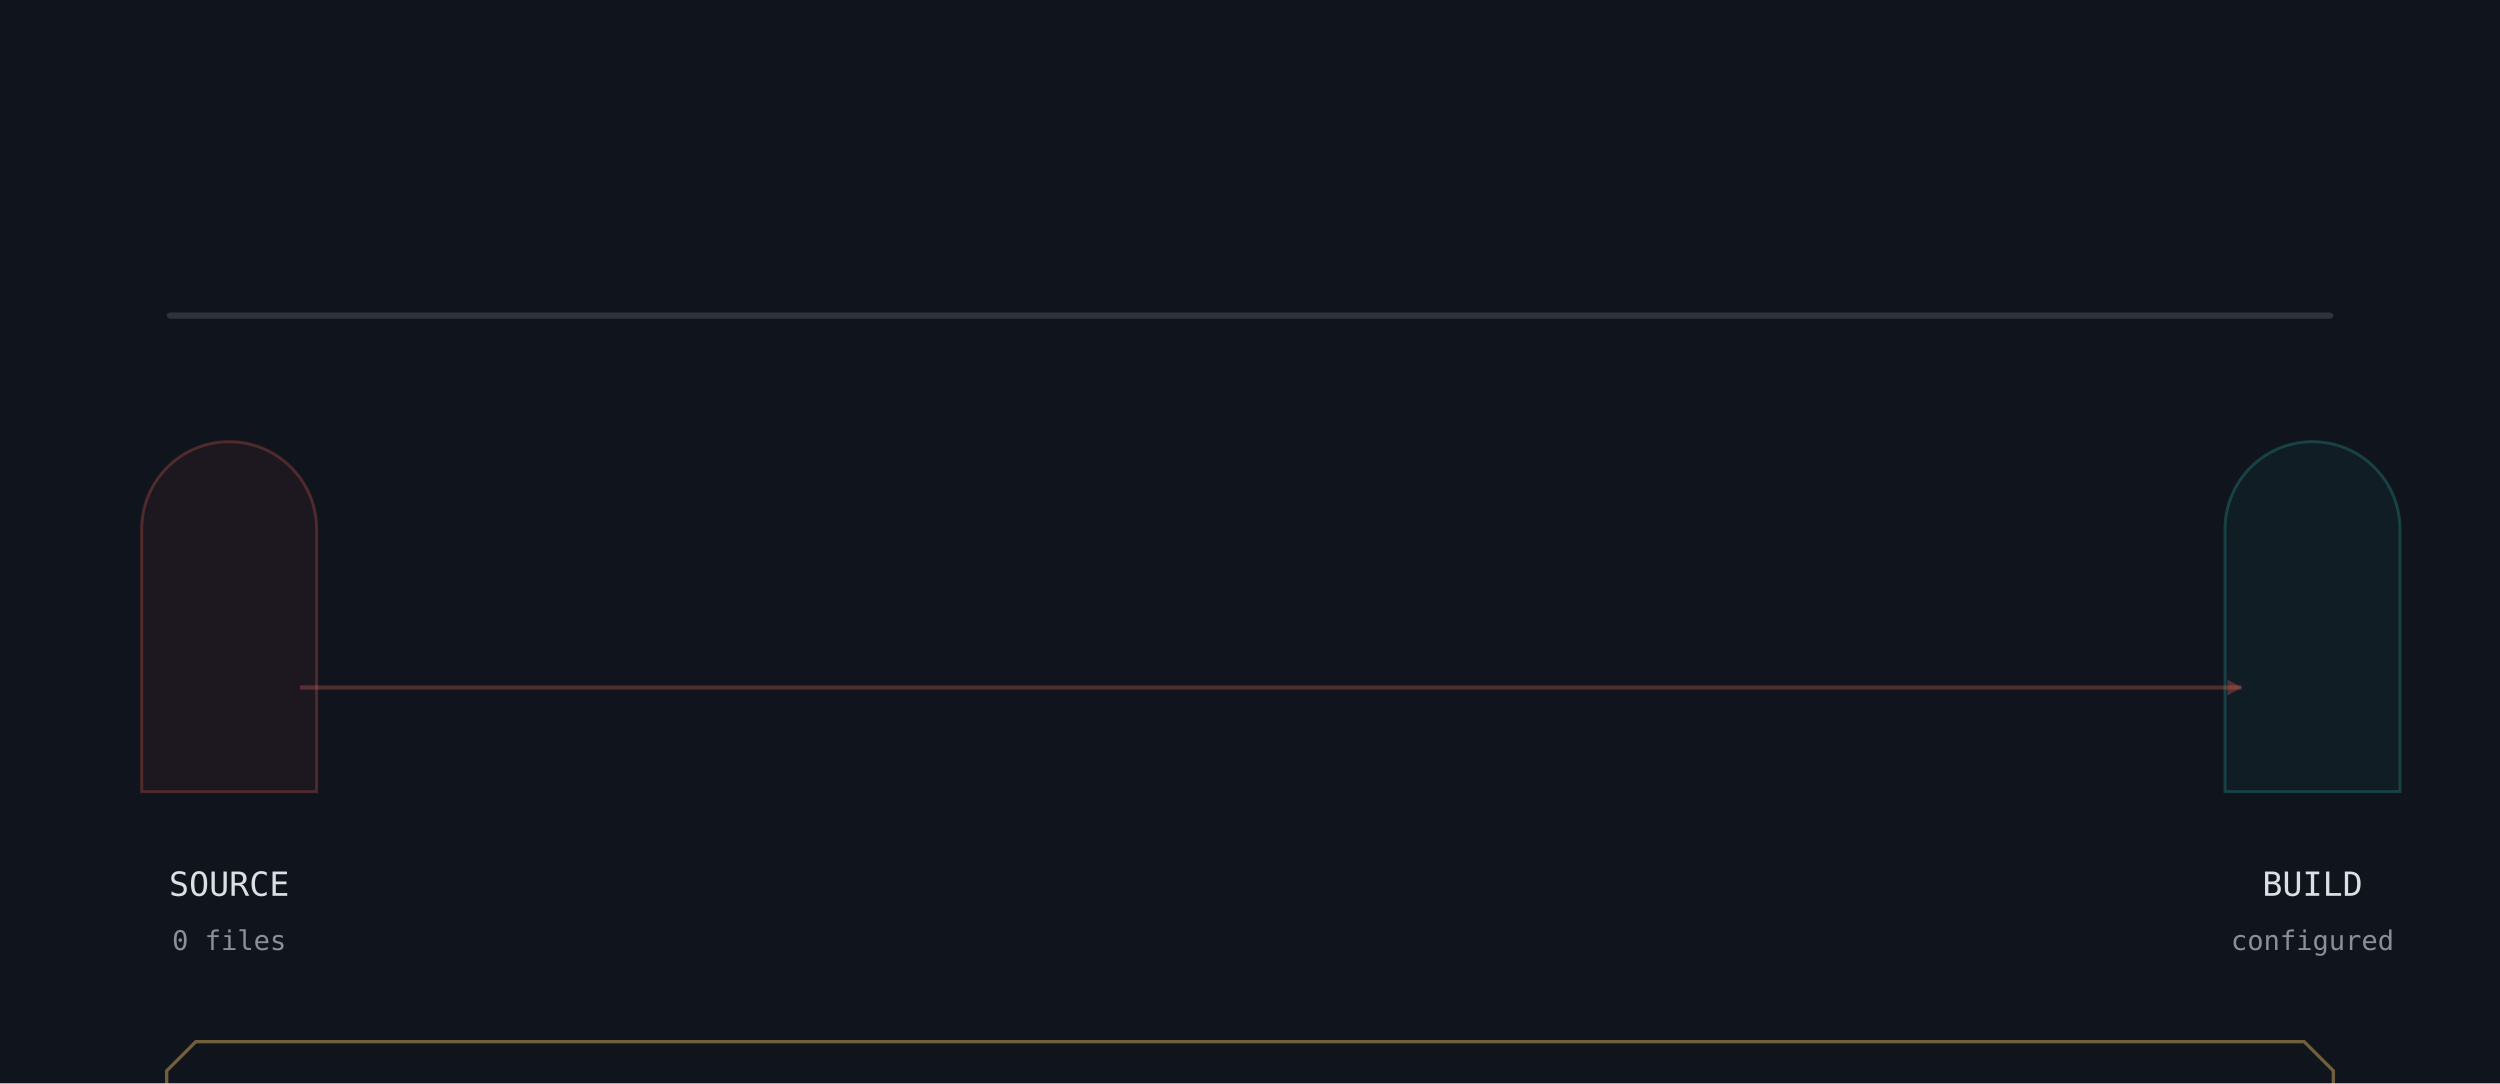
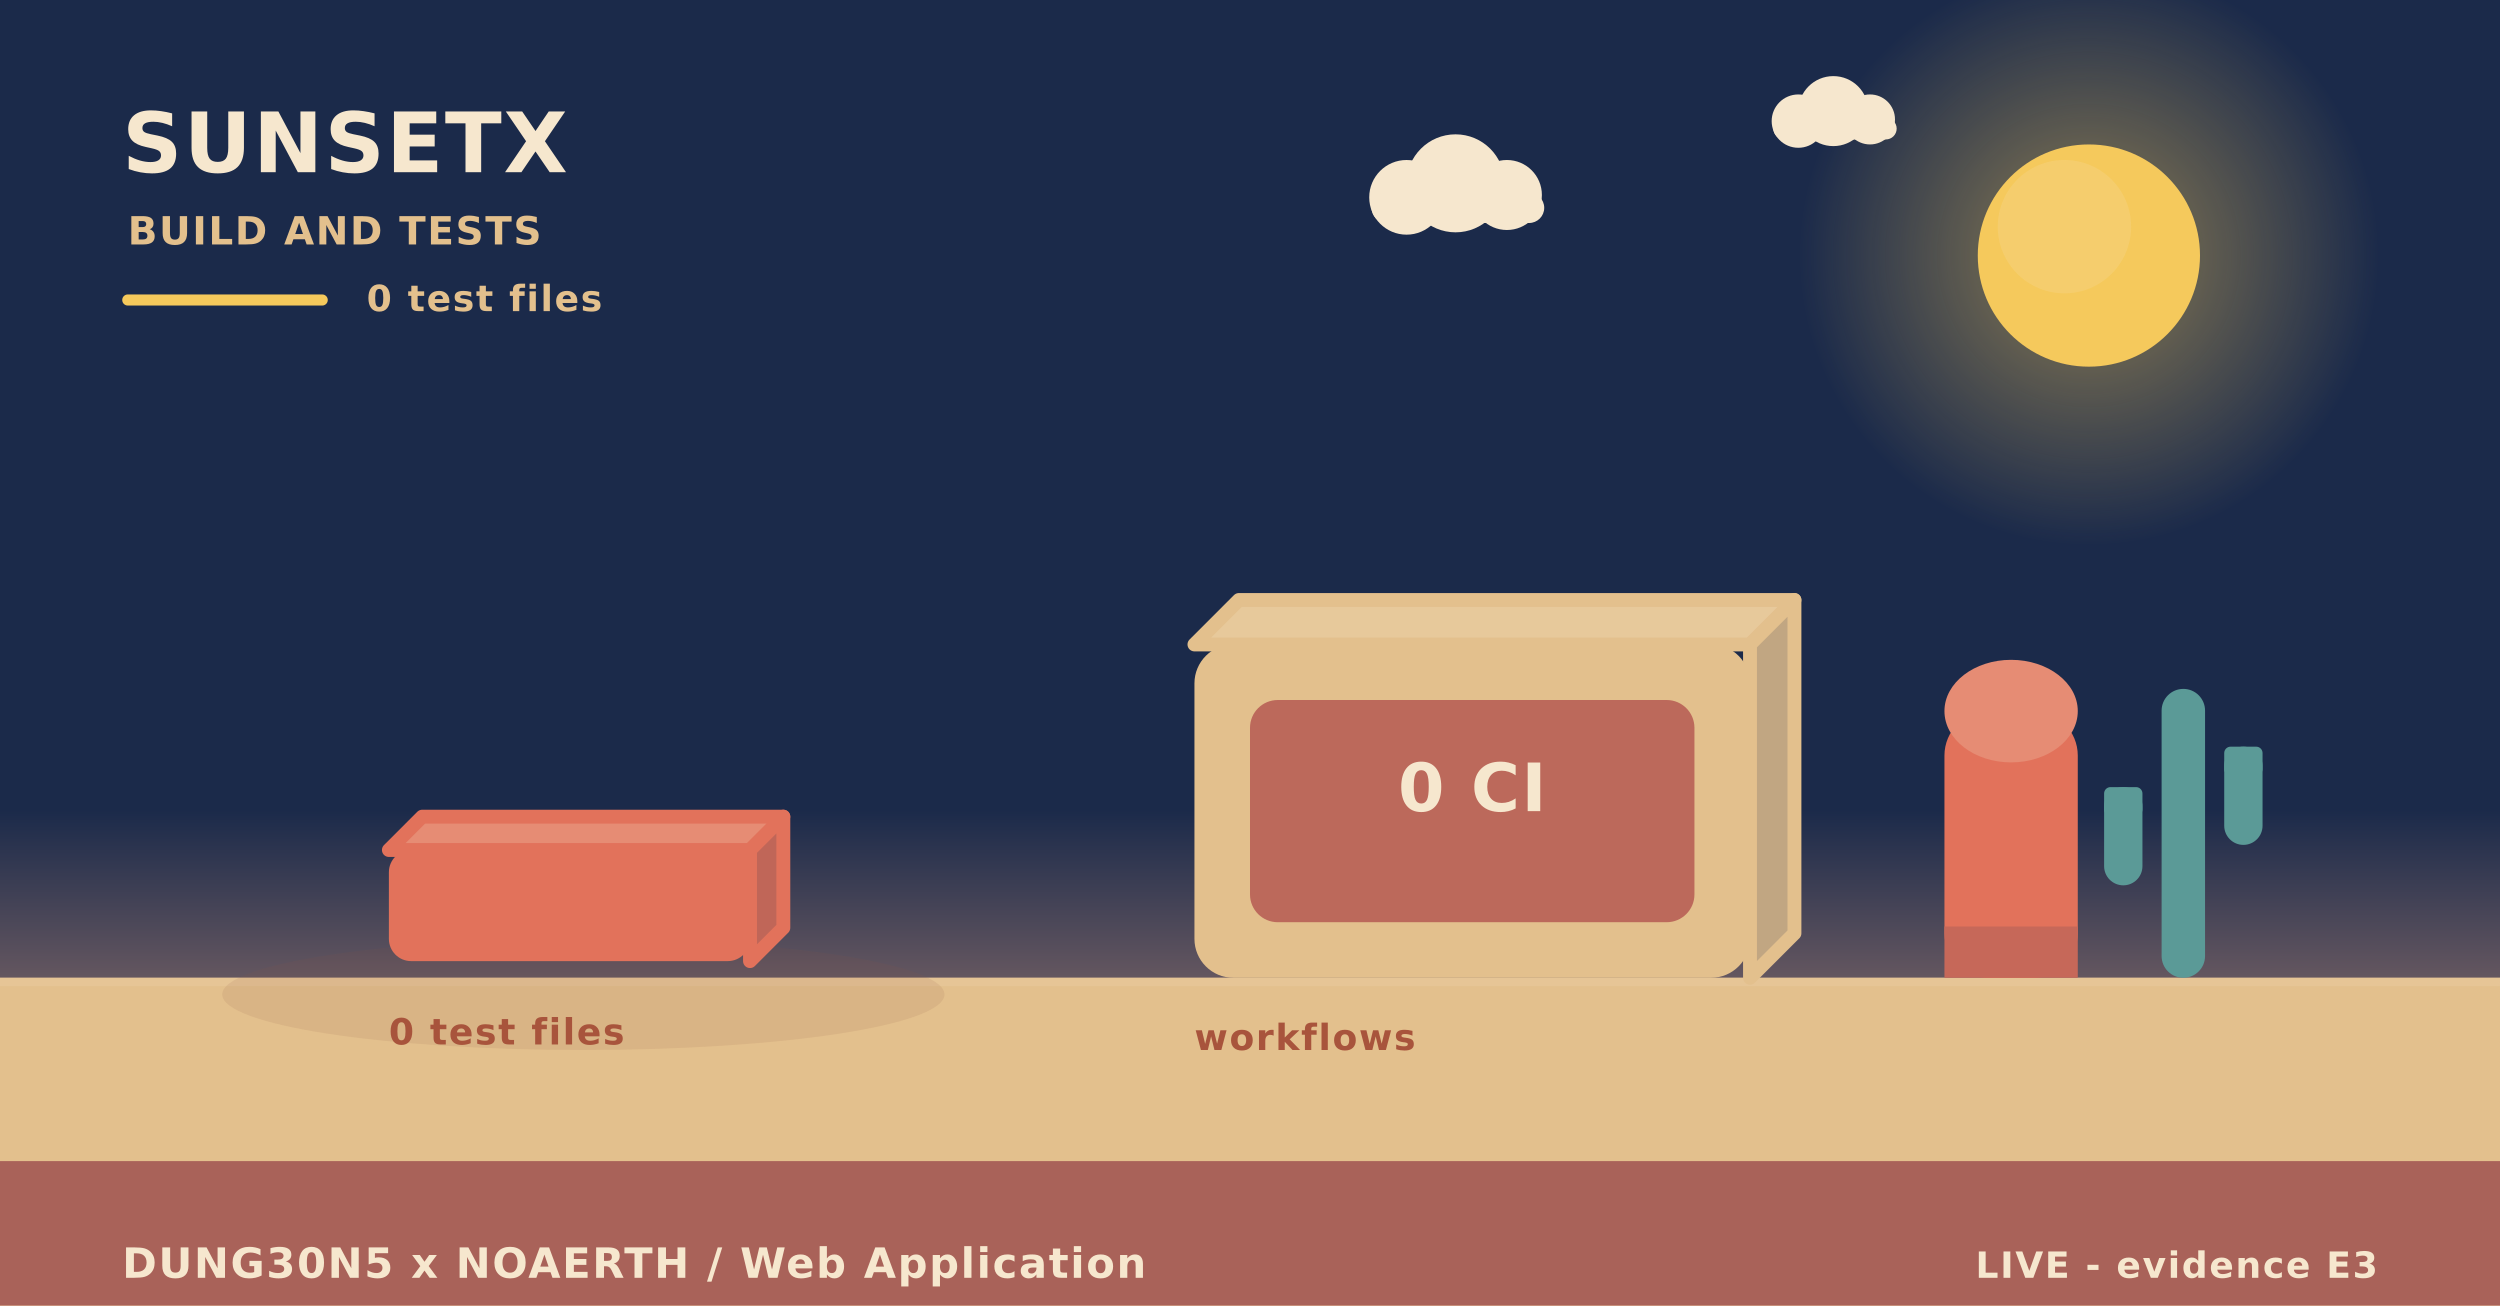
- <svg xmlns="http://www.w3.org/2000/svg" viewBox="0 0 1200 520" width="1200" height="520" role="img" aria-label="SUNSETX build evidence">
-   <rect width="1200" height="520" fill="#10141c" />
-   <defs>
-     <linearGradient id="gb" x1="0" y1="0" x2="1" y2="1">
-       <stop offset="0%" stop-color="#ff6b5a" />
-       <stop offset="100%" stop-color="#2ec4b6" />
-     </linearGradient>
-   </defs>
-   <rect x="80.00" y="150.00" width="1040.00" height="3.00" rx="2.00" fill="rgba(242,245,249,0.140)" opacity="1.00" />
-   <path d="M68.00,380.00 L68.00,254.00 A42.00,42.00 0 0 1 152.00,254.00 L152.00,380.00 Z" fill="rgba(255,107,90,0.100)" opacity="0.55" stroke="rgba(255,107,90,0.450)" stroke-width="1.4" />
-   <polygon points="-192.26,189.00 -136.83,221.00 -136.83,157.00 -192.26,125.00" fill="#94793b" opacity="0.95" />
-   <polygon points="-247.68,221.00 -192.26,253.00 -192.26,189.00 -247.68,157.00" fill="#24998e" opacity="0.95" />
-   <polygon points="-192.26,125.00 -136.83,157.00 -192.26,189.00 -247.68,157.00" fill="#ff6b5a" opacity="0.95" />
-   <text x="110" y="430" font-family="ui-monospace,Menlo,monospace" font-size="16" fill="rgba(242,245,249,0.900)" text-anchor="middle">SOURCE</text>
-   <text x="110" y="456" font-family="ui-monospace,Menlo,monospace" font-size="13" fill="rgba(242,245,249,0.550)" text-anchor="middle">0 files</text>
-   <path d="M1068.00,380.00 L1068.00,254.00 A42.00,42.00 0 0 1 1152.00,254.00 L1152.00,380.00 Z" fill="rgba(46,196,182,0.100)" opacity="0.55" stroke="rgba(46,196,182,0.450)" stroke-width="1.4" />
-   <polygon points="673.77,689.00 729.19,721.00 729.19,657.00 673.77,625.00" fill="#94793b" opacity="0.95" />
-   <polygon points="618.34,721.00 673.77,753.00 673.77,689.00 618.34,657.00" fill="#24998e" opacity="0.95" />
-   <polygon points="673.77,625.00 729.19,657.00 673.77,689.00 618.34,657.00" fill="#2ec4b6" opacity="0.95" />
-   <text x="1110" y="430" font-family="ui-monospace,Menlo,monospace" font-size="16" fill="rgba(242,245,249,0.900)" text-anchor="middle">BUILD</text>
-   <text x="1110" y="456" font-family="ui-monospace,Menlo,monospace" font-size="13" fill="rgba(242,245,249,0.550)" text-anchor="middle">configured</text>
-   <line x1="144.00" y1="330.00" x2="1076.00" y2="330.00" stroke="rgba(255,107,90,0.500)" stroke-width="2.00" opacity="0.55" />
-   <polygon points="1076.00,330.00 1069.20,326.20 1069.20,333.80" fill="rgba(255,107,90,0.500)" opacity="0.55" />
-   <path d="M94.00,500.00 H1106.00 L1120.00,514.00 V546.00 L1106.00,560.00 H94.00 L80.00,546.00 V514.00 Z" fill="none" stroke="rgba(255,209,102,0.500)" stroke-width="1.60" opacity="0.80" />
-   <text x="600" y="536" font-family="ui-monospace,Menlo,monospace" font-size="16" fill="rgba(255,209,102,0.950)" text-anchor="middle">no test suite present in this repository — shown as measured, not implied</text>
+ <svg xmlns="http://www.w3.org/2000/svg" width="900" height="470" viewBox="0 0 900 470" role="img" aria-label="SUNSETX - how it is verified">
+   <linearGradient id="skyb" x1="0" y1="0" x2="0" y2="1">
+     <stop offset="0" stop-color="#1b2a4a" />
+     <stop offset="0.62" stop-color="#1b2a4a" />
+     <stop offset="1" stop-color="#f3ad8a" />
+   </linearGradient>
+   <rect width="900" height="470" fill="url(#skyb)" />
+   <radialGradient id="sunb">
+     <stop offset="0.35" stop-color="#f5c95c" stop-opacity="0.34" />
+     <stop offset="1" stop-color="#f5c95c" stop-opacity="0" />
+   </radialGradient>
+   <circle cx="752" cy="92" r="104" fill="url(#sunb)" />
+   <circle cx="752" cy="92" r="40" fill="#f5c95c" />
+   <circle cx="743.2" cy="81.6" r="24" fill="#f5d27e" opacity="0.5" />
+   <g>
+     <circle cx="524" cy="66" r="17.64" fill="#f6e7ce" />
+     <circle cx="506.36" cy="71.04" r="13.44" fill="#f6e7ce" />
+     <circle cx="542.48" cy="70.2" r="12.6" fill="#f6e7ce" />
+     <rect x="493.76" y="69.36" width="62.16" height="10.92" rx="5.46" fill="#f6e7ce" />
+   </g>
+   <g>
+     <circle cx="660" cy="40" r="12.6" fill="#f6e7ce" />
+     <circle cx="647.4" cy="43.6" r="9.6" fill="#f6e7ce" />
+     <circle cx="673.2" cy="43" r="9" fill="#f6e7ce" />
+     <rect x="638.4" y="42.4" width="44.4" height="7.8" rx="3.9" fill="#f6e7ce" />
+   </g>
+   <rect x="0" y="352" width="900" height="118" fill="#e3c08d" />
+   <rect x="0" y="352" width="900" height="3" fill="#e6c596" />
+   <text x="44" y="62" font-family="Verdana,DejaVu Sans,sans-serif" font-size="30" font-weight="700" letter-spacing="0.6" fill="#f6e7ce" text-anchor="start">SUNSETX</text>
+   <text x="46" y="88" font-family="Verdana,DejaVu Sans,sans-serif" font-size="14" font-weight="700" letter-spacing="0.6" fill="#e3c08d" text-anchor="start">BUILD AND TESTS</text>
+   <rect x="44" y="106" width="74" height="4" rx="2" fill="#f5c95c" />
+   <text x="132" y="112" font-family="Verdana,DejaVu Sans,sans-serif" font-size="13" font-weight="700" letter-spacing="0.6" fill="#e3c08d" text-anchor="start">0 test files</text>
+   <ellipse cx="210" cy="358" rx="130" ry="20" fill="rgba(138,90,68,0.11)" />
+   <path d="M140,306 L270,306 L282,294 L152,294 Z" fill="#e68c74" stroke="#e2725b" stroke-width="5" stroke-linejoin="round" />
+   <path d="M270,306 L282,294 L282,334 L270,346 Z" fill="#c06658" stroke="#e2725b" stroke-width="5" stroke-linejoin="round" />
+   <rect x="140" y="306" width="130" height="40" rx="8" fill="#e2725b" />
+   <text x="140" y="376" font-family="Verdana,DejaVu Sans,sans-serif" font-size="13" font-weight="700" letter-spacing="0.6" fill="#a8543c" text-anchor="start">0 test files</text>
+   <path d="M430,232 L630,232 L646,216 L446,216 Z" fill="#e7c99b" stroke="#e3c08d" stroke-width="5" stroke-linejoin="round" />
+   <path d="M630,232 L646,216 L646,336 L630,352 Z" fill="#c1a682" stroke="#e3c08d" stroke-width="5" stroke-linejoin="round" />
+   <rect x="430" y="232" width="200" height="120" rx="14" fill="#e3c08d" />
+   <rect x="450" y="252" width="160" height="80" rx="10" fill="#ba6458" opacity="0.94" />
+   <text x="530" y="292" font-family="Verdana,DejaVu Sans,sans-serif" font-size="24" font-weight="700" letter-spacing="0.6" fill="#f6e7ce" text-anchor="middle">0 CI</text>
+   <text x="430" y="378" font-family="Verdana,DejaVu Sans,sans-serif" font-size="13" font-weight="700" letter-spacing="0.6" fill="#a8543c" text-anchor="start">workflows</text>
+   <rect x="700" y="256" width="48" height="96" rx="16" fill="#e2725b" />
+   <ellipse cx="724" cy="256" rx="24" ry="18.46" fill="#e68c74" />
+   <rect x="700" y="333.54" width="48" height="18.46" fill="#c66859" />
+   <rect x="778.18" y="248" width="15.64" height="104" rx="7.82" fill="#5b9a97" />
+   <rect x="757.48" y="283.36" width="13.8" height="35.36" rx="6.9" fill="#5b9a97" />
+   <rect x="757.48" y="283.36" width="13.8" height="10.4" rx="2.3" fill="#5b9a97" />
+   <rect x="800.72" y="268.8" width="13.8" height="35.36" rx="6.9" fill="#5b9a97" />
+   <rect x="800.72" y="268.8" width="13.8" height="10.4" rx="2.3" fill="#5b9a97" />
+   <rect x="0" y="418" width="900" height="52" rx="0" fill="#a65c56" opacity="0.94" />
+   <text x="44" y="460" font-family="Verdana,DejaVu Sans,sans-serif" font-size="15" font-weight="700" letter-spacing="0.6" fill="#f6e7ce" text-anchor="start">DUNG30N5 x NOAERTH  /  Web Application</text>
+   <text x="856" y="460" font-family="Verdana,DejaVu Sans,sans-serif" font-size="13" font-weight="700" letter-spacing="0.6" fill="#f6e7ce" text-anchor="end">LIVE  -  evidence E3</text>
</svg>
